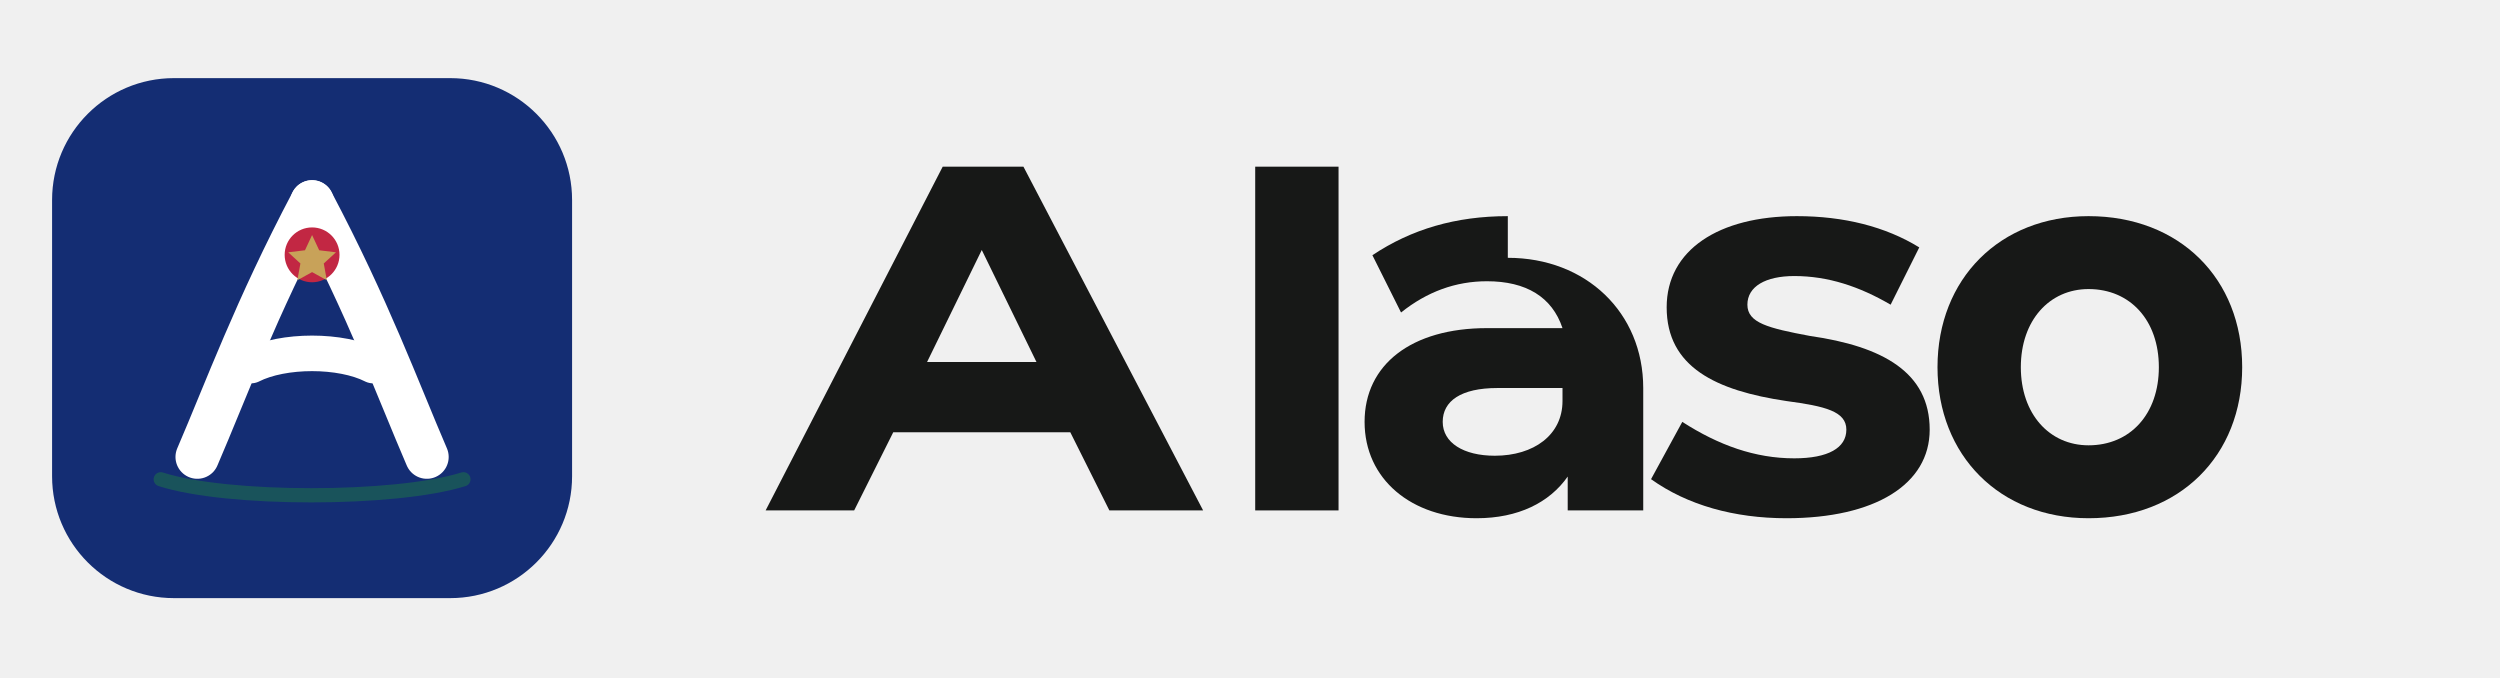
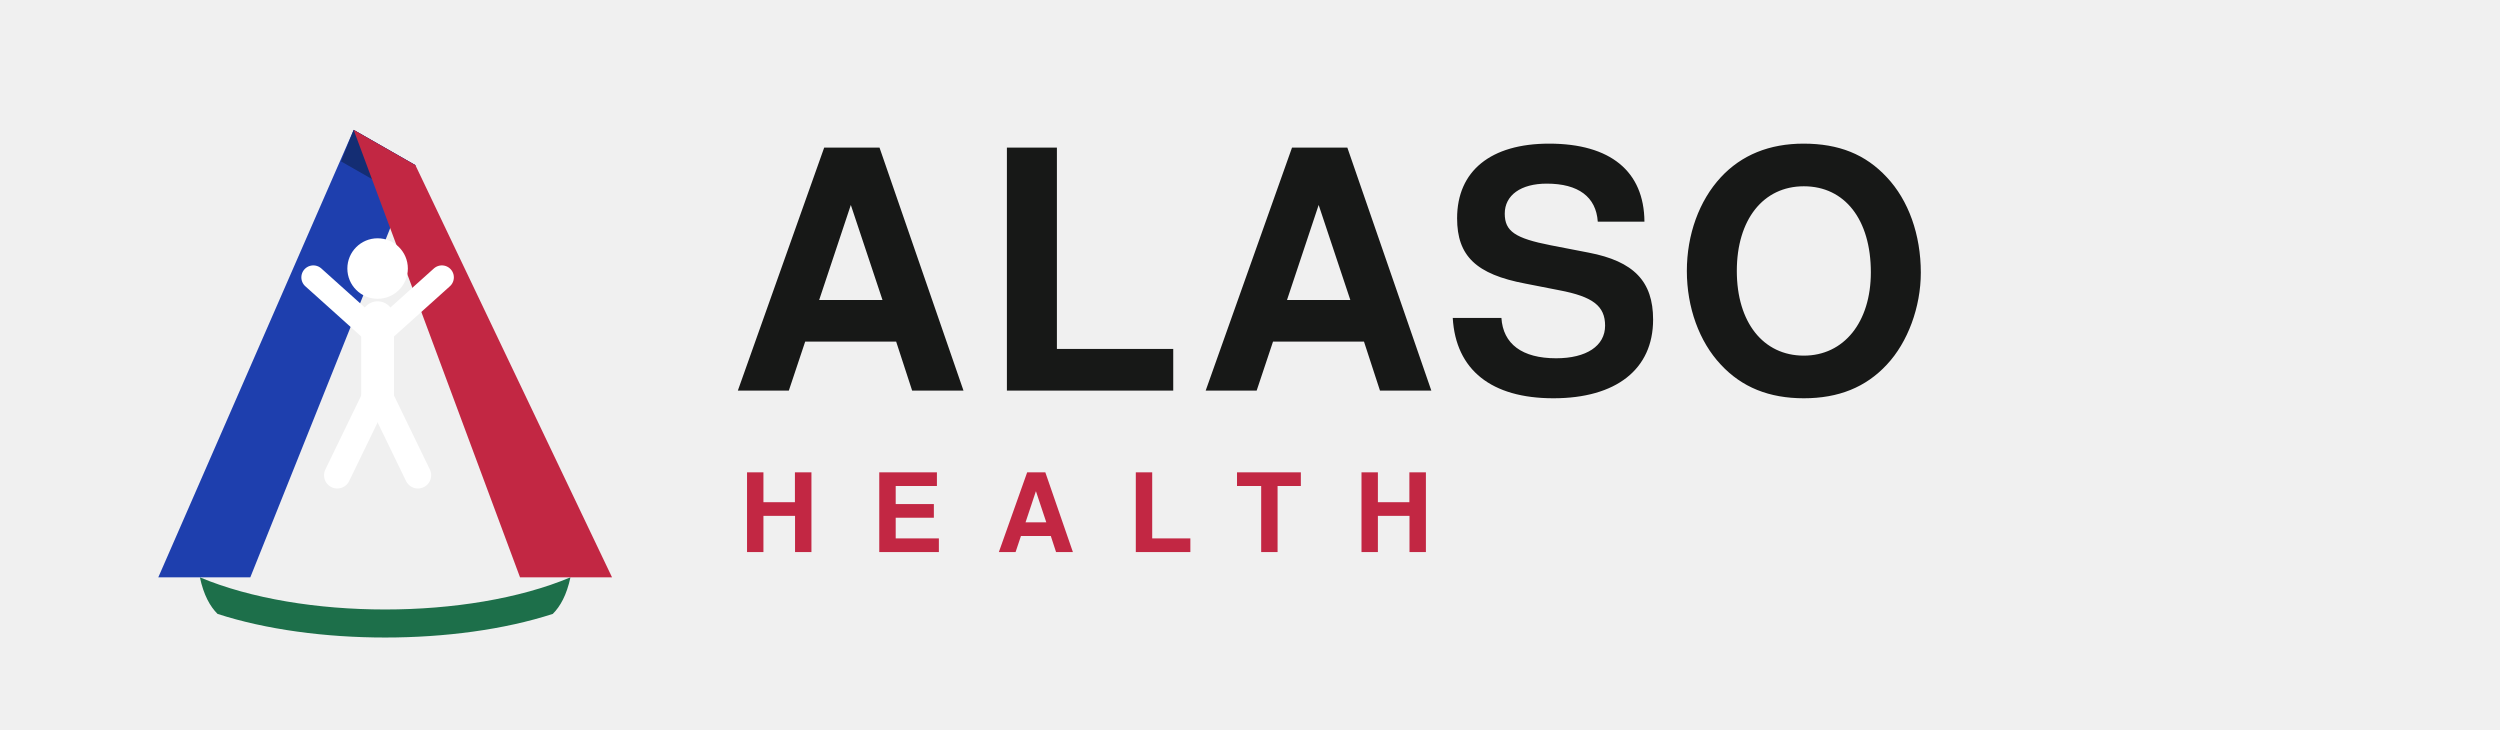
- <svg xmlns="http://www.w3.org/2000/svg" width="960" height="260" viewBox="0 0 960 260" role="img" aria-label="Alaso">
-   <g transform="translate(20 30) scale(0.195)">
-     <rect width="1024" height="1024" rx="240" fill="#142d73" />
-     <path d="M214 790C344 832 676 832 810 790" stroke="#1d6f4a" stroke-width="28" stroke-linecap="round" opacity="0.58" fill="none" />
-     <path d="M286 746C342 616 401 454 512 244" stroke="#ffffff" stroke-width="86" stroke-linecap="round" fill="none" />
-     <path d="M738 746C682 616 623 454 512 244" stroke="#ffffff" stroke-width="86" stroke-linecap="round" fill="none" />
-     <path d="M392 566C455 534 569 534 632 566" stroke="#ffffff" stroke-width="70" stroke-linecap="round" fill="none" />
-     <circle cx="512" cy="348" r="54" fill="#c22743" />
-     <path d="M512 309L526 339L559 343L535 365L541 398L512 382L483 398L489 365L465 343L498 339Z" fill="#c8a85a" opacity="0.95" />
+ <svg xmlns="http://www.w3.org/2000/svg" width="960" height="280" viewBox="0 0 960 280" role="img" aria-label="Alaso Health">
+   <g transform="translate(24 16) scale(0.242)">
+     <path d="M218 850 C380 918 644 918 806 850 C800 878 790 896 778 908 C624 958 400 958 246 908 C234 896 224 878 218 850 Z" fill="#1d6f4a" />
+     <path d="M152 850 L298 850 L560 196 L462 140 Z" fill="#1e3fae" />
+     <path d="M462 140 L560 196 L540 246 L442 190 Z" fill="#142d73" />
+     <path d="M462 140 L560 196 L872 850 L726 850 Z" fill="#c22743" />
+     <g stroke="#ffffff" stroke-linecap="round" fill="none">
+       <circle cx="500" cy="360" r="48" fill="#ffffff" stroke="none" />
+       <path d="M500 438 L500 566" stroke-width="52" />
+       <path d="M496 462 L398 374" stroke-width="38" />
+       <path d="M504 462 L602 374" stroke-width="38" />
+       <path d="M500 556 L436 688" stroke-width="42" />
+       <path d="M500 556 L564 688" stroke-width="42" />
+     </g>
  </g>
-   <g transform="translate(260 30)">
-     <path d="M34 166L102 34H133L202 166H166L151 136H83L68 166H34ZM96 109H138L117 66L96 109Z" fill="#171817" />
-     <path d="M222 34H254V166H222V34Z" fill="#171817" />
-     <path d="M319 69C349 69 371 90 371 119V166H342V153C335 163 323 169 307 169C282 169 264 154 264 132C264 110 282 96 311 96H340C336 84 326 78 311 78C299 78 288 82 278 90L267 68C282 58 299 53 319 53V69ZM314 145C329 145 340 137 340 124V119H315C301 119 294 124 294 132C294 140 302 145 314 145Z" fill="#171817" />
-     <path d="M426 169C406 169 388 164 374 154L386 132C400 141 414 146 429 146C442 146 449 142 449 135C449 128 441 126 426 124C399 120 380 111 380 88C380 66 400 53 430 53C448 53 464 57 477 65L466 87C454 80 442 76 429 76C418 76 411 80 411 87C411 94 419 96 435 99C463 103 481 113 481 135C481 156 460 169 426 169Z" fill="#171817" />
-     <path d="M542 169C508 169 484 145 484 111C484 77 508 53 542 53C577 53 601 77 601 111C601 145 577 169 542 169ZM542 141C558 141 569 129 569 111C569 93 558 81 542 81C527 81 516 93 516 111C516 129 527 141 542 141Z" fill="#171817" />
+   <g transform="translate(280 30)">
+     <text x="0" y="120" font-family="Helvetica, Arial, sans-serif" font-size="128" font-weight="800" letter-spacing="4" fill="#171817">ALASO</text>
+     <text x="4" y="182" font-family="Helvetica, Arial, sans-serif" font-size="42" font-weight="600" letter-spacing="20" fill="#c22743">HEALTH</text>
  </g>
</svg>
